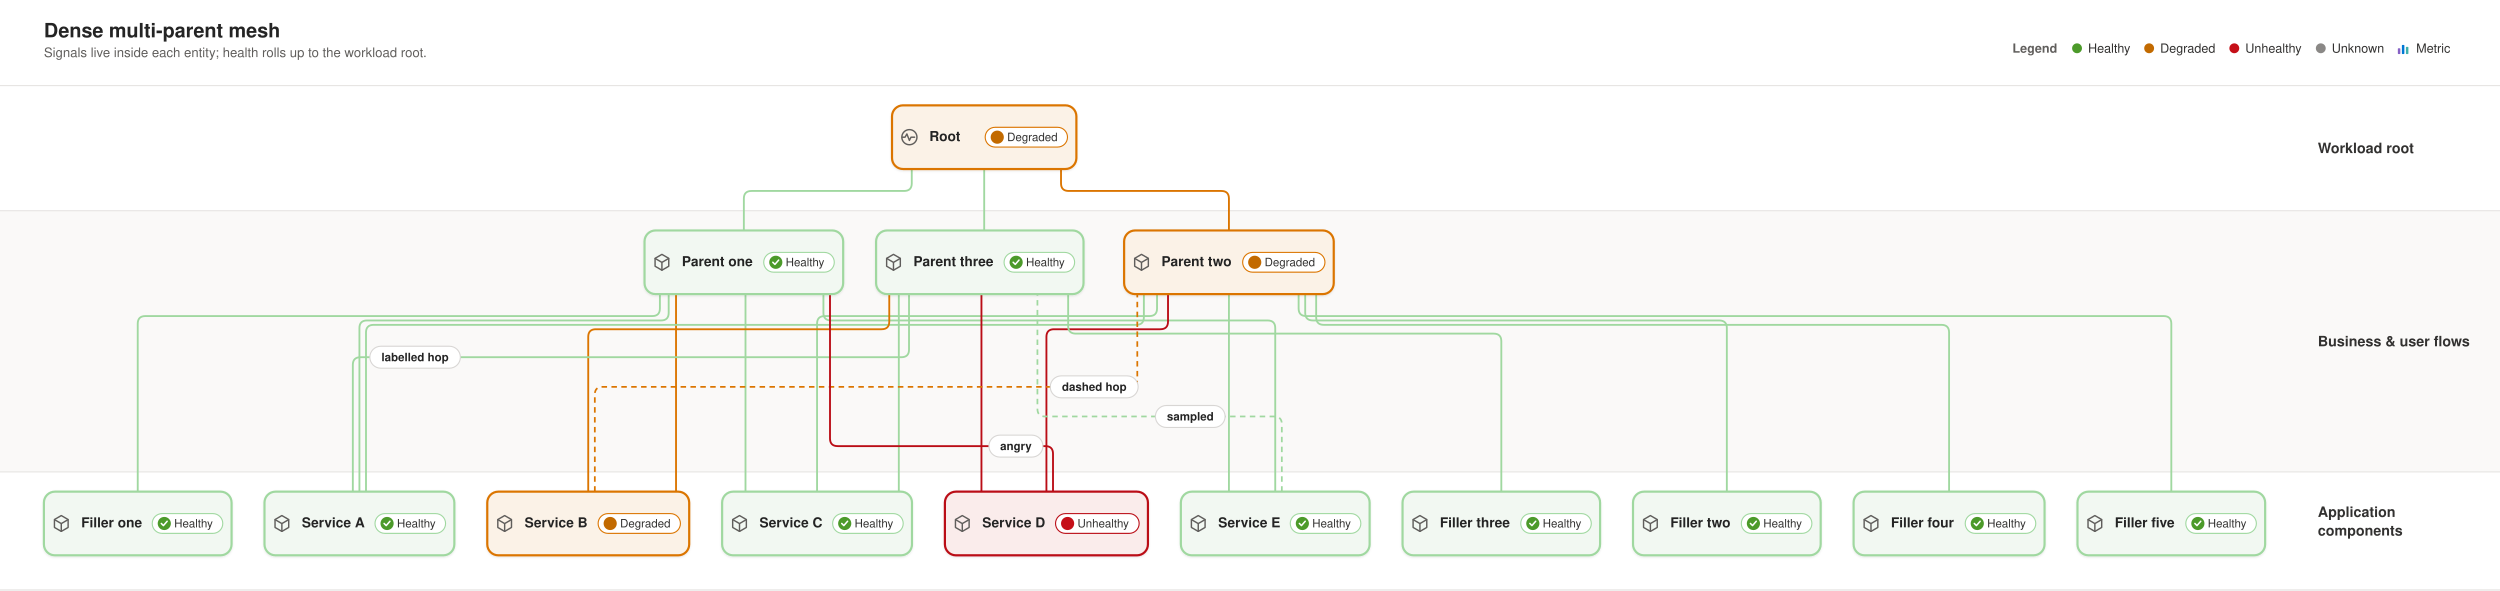
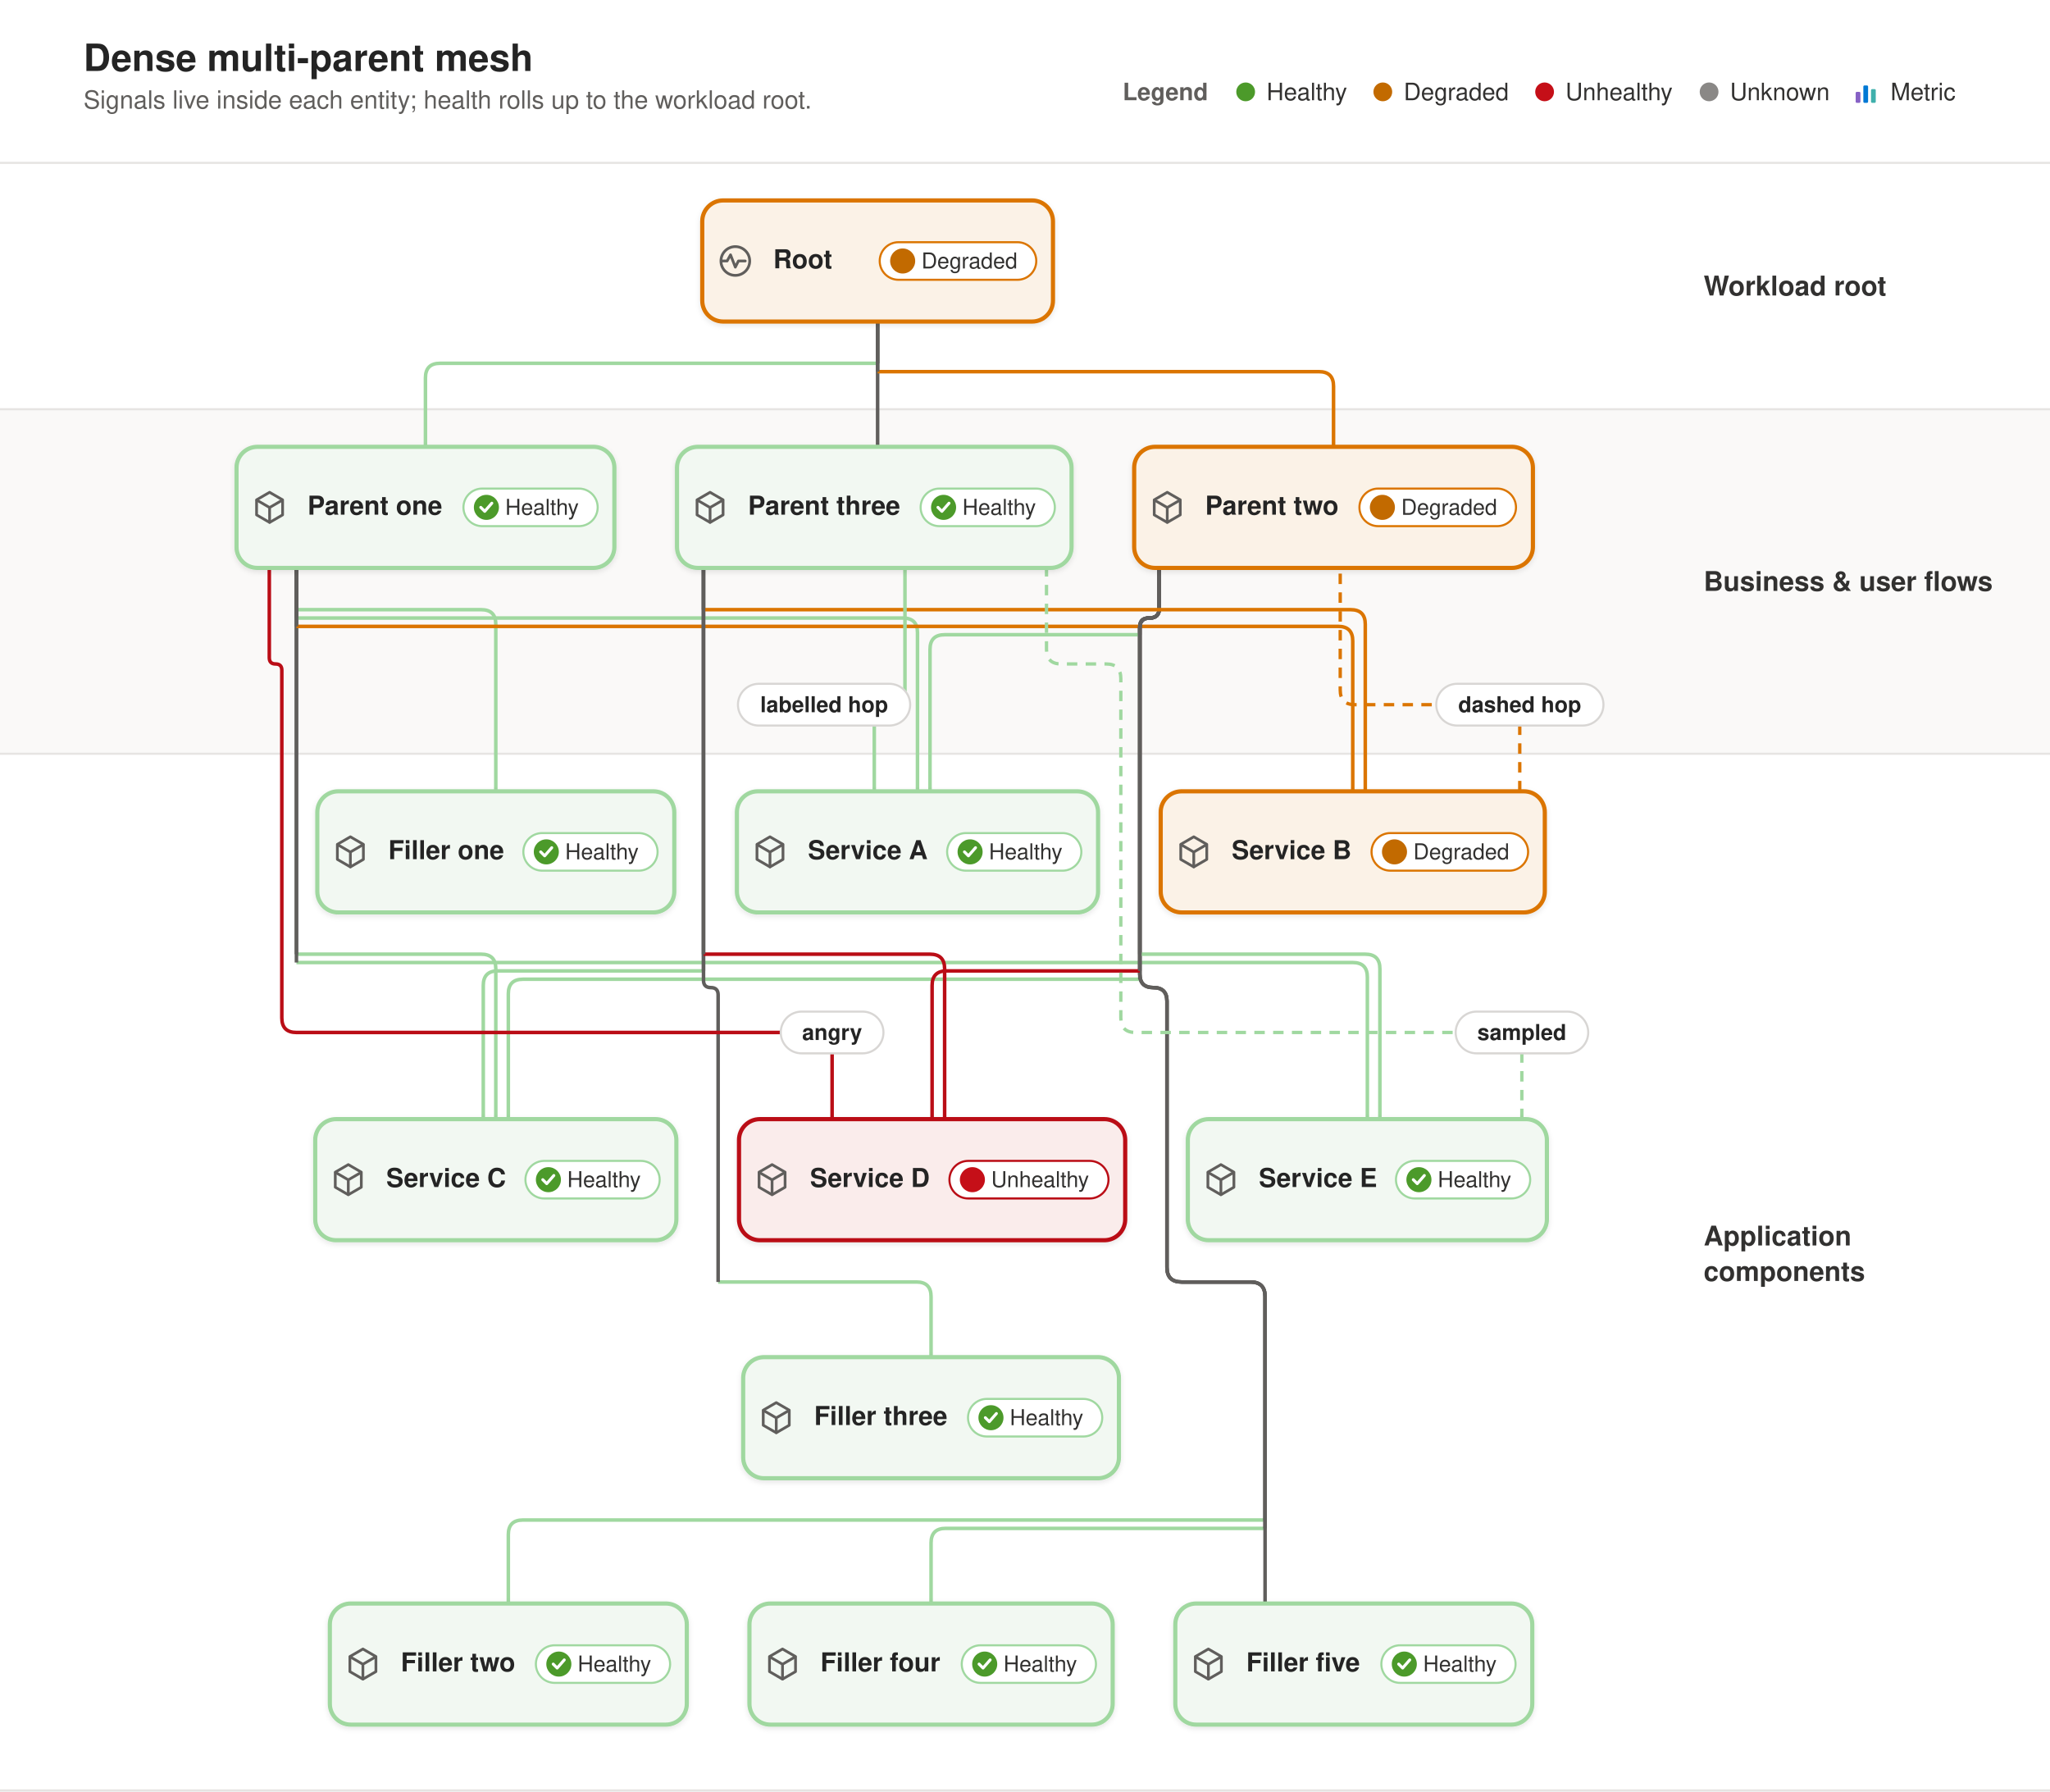
- <svg xmlns="http://www.w3.org/2000/svg" width="2278" height="538" viewBox="0 0 2278 538" font-family="Segoe UI, -apple-system, BlinkMacSystemFont, Helvetica, Arial, sans-serif">
+ <svg xmlns="http://www.w3.org/2000/svg" width="982" height="858" viewBox="0 0 982 858" font-family="Segoe UI, -apple-system, BlinkMacSystemFont, Helvetica, Arial, sans-serif">
  <defs>
    <filter id="cs" x="-20%" y="-20%" width="140%" height="140%">
      <feDropShadow dx="0" dy="1" stdDeviation="1.3" flood-color="#000" flood-opacity="0.1" />
    </filter>
  </defs>
-   <rect width="2278" height="538" fill="#ffffff" />
-   <rect x="0" y="78.0" width="2278" height="114.0" fill="#ffffff" />
-   <line x1="0" y1="78.0" x2="2278" y2="78.0" stroke="#e6e4e2" />
-   <text x="2112.0" y="139.5" font-size="13" font-weight="700" fill="#323130">Workload root</text>
-   <rect x="0" y="192.0" width="2278" height="238.0" fill="#faf9f8" />
-   <line x1="0" y1="192.0" x2="2278" y2="192.0" stroke="#e6e4e2" />
-   <text x="2112.0" y="315.5" font-size="13" font-weight="700" fill="#323130">Business &amp; user flows</text>
-   <rect x="0" y="430.0" width="2278" height="90.0" fill="#ffffff" />
-   <line x1="0" y1="430.0" x2="2278" y2="430.0" stroke="#e6e4e2" />
-   <text x="2112.0" y="471.0" font-size="13" font-weight="700" fill="#323130">Application</text>
-   <text x="2112.0" y="488.0" font-size="13" font-weight="700" fill="#323130">components</text>
-   <line x1="0" y1="537.5" x2="2278" y2="537.5" stroke="#e6e4e2" />
+   <rect width="982" height="858" fill="#ffffff" />
+   <rect x="0" y="78.0" width="982" height="118.0" fill="#ffffff" />
+   <line x1="0" y1="78.0" x2="982" y2="78.0" stroke="#e6e4e2" />
+   <text x="816.1" y="141.5" font-size="13" font-weight="700" fill="#323130">Workload root</text>
+   <rect x="0" y="196.0" width="982" height="165.0" fill="#faf9f8" />
+   <line x1="0" y1="196.0" x2="982" y2="196.0" stroke="#e6e4e2" />
+   <text x="816.1" y="283.0" font-size="13" font-weight="700" fill="#323130">Business &amp; user flows</text>
+   <rect x="0" y="361.0" width="982" height="479.0" fill="#ffffff" />
+   <line x1="0" y1="361.0" x2="982" y2="361.0" stroke="#e6e4e2" />
+   <text x="816.1" y="596.5" font-size="13" font-weight="700" fill="#323130">Application</text>
+   <text x="816.1" y="613.5" font-size="13" font-weight="700" fill="#323130">components</text>
+   <line x1="0" y1="857.5" x2="982" y2="857.5" stroke="#e6e4e2" />
  <text x="40" y="34" font-size="18" font-weight="700" fill="#242424">Dense multi-parent mesh</text>
  <text x="40" y="52" font-size="12" fill="#605e5c">Signals live inside each entity; health rolls up to the workload root.</text>
-   <text x="1874.6" y="48" font-size="11.5" font-weight="600" fill="#605e5c" text-anchor="end">Legend</text>
-   <circle cx="1892.6" cy="44" r="4.5" fill="#4c9a2a" />
-   <text x="1902.6" y="48" font-size="11.5" fill="#323130">Healthy</text>
-   <circle cx="1958.3" cy="44" r="4.5" fill="#c26a00" />
-   <text x="1968.3" y="48" font-size="11.5" fill="#323130">Degraded</text>
-   <circle cx="2035.9" cy="44" r="4.5" fill="#c50f18" />
-   <text x="2045.9" y="48" font-size="11.5" fill="#323130">Unhealthy</text>
-   <circle cx="2114.7" cy="44" r="4.5" fill="#8a8886" />
-   <text x="2124.7" y="48" font-size="11.5" fill="#323130">Unknown</text>
-   <g transform="translate(2183.6,37.0) scale(0.875)">
+   <text x="578.7" y="48" font-size="11.5" font-weight="600" fill="#605e5c" text-anchor="end">Legend</text>
+   <circle cx="596.7" cy="44" r="4.5" fill="#4c9a2a" />
+   <text x="606.7" y="48" font-size="11.5" fill="#323130">Healthy</text>
+   <circle cx="662.4" cy="44" r="4.5" fill="#c26a00" />
+   <text x="672.4" y="48" font-size="11.5" fill="#323130">Degraded</text>
+   <circle cx="739.9" cy="44" r="4.5" fill="#c50f18" />
+   <text x="749.9" y="48" font-size="11.5" fill="#323130">Unhealthy</text>
+   <circle cx="818.7" cy="44" r="4.5" fill="#8a8886" />
+   <text x="828.7" y="48" font-size="11.5" fill="#323130">Unknown</text>
+   <g transform="translate(887.6,37.0) scale(0.875)">
    <rect x="1.5" y="8" width="2.6" height="6" rx="0.6" fill="#8661c5" />
    <rect x="5.7" y="4.5" width="2.6" height="9.5" rx="0.6" fill="#0078D4" />
    <rect x="9.9" y="6.5" width="2.6" height="7.5" rx="0.6" fill="#3fb0ac" />
  </g>
-   <text x="2201.6" y="48" font-size="11.5" fill="#323130">Metric</text>
+   <text x="905.6" y="48" font-size="11.5" fill="#323130">Metric</text>
  <g transform="translate(40.0,0)">
    <g fill="none" stroke-linecap="butt" stroke-linejoin="round">
-       <path d="M85.5 448.0 L85.5 295.0 Q85.5 288.0 92.5 288.0 L554.3 288.0 Q561.3 288.0 561.3 281.0 L561.3 268.0" stroke="#a0d8a0" stroke-width="1.7" />
-       <path d="M287.5 448.0 L287.5 299.0 Q287.5 292.0 294.5 292.0 L562.3 292.0 Q569.3 292.0 569.3 285.0 L569.3 268.0" stroke="#a0d8a0" stroke-width="1.7" />
-       <path d="M639.3 448.0 L639.3 268.0" stroke="#a0d8a0" stroke-width="1.7" />
-       <path d="M1122.0 448.0 L1122.0 299.0 Q1122.0 292.0 1115.0 292.0 L717.3 292.0 Q710.3 292.0 710.3 285.0 L710.3 268.0" stroke="#a0d8a0" stroke-width="1.7" />
-       <path d="M576.0 448.0 L576.0 268.0" stroke="#db7500" stroke-width="1.7" />
-       <path d="M293.5 448.0 L293.5 303.0 Q293.5 296.0 300.5 296.0 L995.3 296.0 Q1002.3 296.0 1002.3 289.0 L1002.3 268.0" stroke="#a0d8a0" stroke-width="1.7" />
-       <path d="M704.5 448.0 L704.5 295.0 Q704.5 288.0 711.5 288.0 L1007.3 288.0 Q1014.3 288.0 1014.3 281.0 L1014.3 268.0" stroke="#a0d8a0" stroke-width="1.7" />
-       <path d="M1079.8 448.0 L1079.8 268.0" stroke="#a0d8a0" stroke-width="1.7" />
-       <path d="M1533.5 448.0 L1533.5 299.0 Q1533.5 292.0 1526.5 292.0 L1156.3 292.0 Q1149.3 292.0 1149.3 285.0 L1149.3 268.0" stroke="#a0d8a0" stroke-width="1.7" />
-       <path d="M1736.0 448.0 L1736.0 303.0 Q1736.0 296.0 1729.0 296.0 L1166.3 296.0 Q1159.3 296.0 1159.3 289.0 L1159.3 268.0" stroke="#a0d8a0" stroke-width="1.7" />
-       <path d="M1938.5 448.0 L1938.5 295.0 Q1938.5 288.0 1931.5 288.0 L1150.3 288.0 Q1143.3 288.0 1143.3 281.0 L1143.3 268.0" stroke="#a0d8a0" stroke-width="1.7" />
-       <path d="M913.5 448.0 L913.5 307.0 Q913.5 300.0 920.5 300.0 L1017.3 300.0 Q1024.3 300.0 1024.3 293.0 L1024.3 268.0" stroke="#ba0d16" stroke-width="1.7" />
-       <path d="M779.0 448.0 L779.0 268.0" stroke="#a0d8a0" stroke-width="1.7" />
-       <path d="M1328.0 448.0 L1328.0 311.0 Q1328.0 304.0 1321.0 304.0 L940.3 304.0 Q933.3 304.0 933.3 297.0 L933.3 268.0" stroke="#a0d8a0" stroke-width="1.7" />
-       <path d="M496.0 448.0 L496.0 307.0 Q496.0 300.0 503.0 300.0 L763.3 300.0 Q770.3 300.0 770.3 293.0 L770.3 268.0" stroke="#db7500" stroke-width="1.7" />
-       <path d="M854.3 448.0 L854.3 268.0" stroke="#ba0d16" stroke-width="1.7" />
-       <path d="M637.8 210.0 L637.8 181.0 Q637.8 174.0 644.8 174.0 L783.8 174.0 Q790.8 174.0 790.8 167.0 L790.8 154.0" stroke="#a0d8a0" stroke-width="1.7" />
-       <path d="M856.8 210.0 L856.8 154.0" stroke="#a0d8a0" stroke-width="1.7" />
-       <path d="M1079.8 210.0 L1079.8 181.0 Q1079.8 174.0 1072.8 174.0 L933.8 174.0 Q926.8 174.0 926.8 167.0 L926.8 154.0" stroke="#db7500" stroke-width="1.7" />
-       <path d="M281.5 448.0 L281.5 332.5 Q281.5 325.5 288.5 325.5 L781.3 325.5 Q788.3 325.5 788.3 318.5 L788.3 268.0" stroke="#a0d8a0" stroke-width="1.7" />
-       <path d="M502.0 448.0 L502.0 359.5 Q502.0 352.5 509.0 352.5 L989.3 352.5 Q996.3 352.5 996.3 345.5 L996.3 268.0" stroke="#db7500" stroke-width="1.6" stroke-dasharray="5 4" />
-       <path d="M919.5 448.0 L919.5 413.5 Q919.5 406.5 912.5 406.5 L723.3 406.5 Q716.3 406.5 716.3 399.5 L716.3 268.0" stroke="#ba0d16" stroke-width="1.7" />
-       <path d="M1128.0 448.0 L1128.0 386.5 Q1128.0 379.5 1121.0 379.5 L912.3 379.5 Q905.3 379.5 905.3 372.5 L905.3 268.0" stroke="#a0d8a0" stroke-width="1.6" stroke-dasharray="5 4" />
-     </g>
-     <g stroke="none">
-       <rect x="297.0" y="315.5" width="82.5" height="20" rx="10" fill="#ffffff" stroke="#d8d6d4" stroke-width="1" />
-       <text x="338.2" y="329.1" font-size="10.5" font-weight="600" fill="#242424" text-anchor="middle">labelled hop</text>
-     </g>
-     <g stroke="none">
-       <rect x="917.0" y="342.5" width="80.1" height="20" rx="10" fill="#ffffff" stroke="#d8d6d4" stroke-width="1" />
-       <text x="957.1" y="356.1" font-size="10.5" font-weight="600" fill="#242424" text-anchor="middle">dashed hop</text>
-     </g>
-     <g stroke="none">
-       <rect x="861.1" y="396.5" width="49.2" height="20" rx="10" fill="#ffffff" stroke="#d8d6d4" stroke-width="1" />
-       <text x="885.7" y="410.1" font-size="10.5" font-weight="600" fill="#242424" text-anchor="middle">angry</text>
-     </g>
-     <g stroke="none">
-       <rect x="1012.8" y="369.5" width="63.5" height="20" rx="10" fill="#ffffff" stroke="#d8d6d4" stroke-width="1" />
-       <text x="1044.6" y="383.1" font-size="10.5" font-weight="600" fill="#242424" text-anchor="middle">sampled</text>
-     </g>
-     <g filter="url(#cs)">
-       <rect x="201.0" y="448.0" width="173" height="58" rx="10" fill="#f2f8f2" stroke="#a0d8a0" stroke-width="2" />
-     </g>
-     <g transform="translate(207.0,467.16) scale(0.82)">
-       <path d="M12 3.2l7.6 4.4v8.8L12 20.8l-7.6-4.4V7.6z" fill="none" stroke="#605e5c" stroke-width="1.6" stroke-linecap="round" stroke-linejoin="round" />
-       <path d="M4.6 7.8l7.4 4.3 7.4-4.3M12 12.1v8.6" fill="none" stroke="#605e5c" stroke-width="1.6" stroke-linecap="round" stroke-linejoin="round" />
-     </g>
-     <text x="235.0" y="480.5" font-size="12.5" font-weight="600" fill="#242424">Service A</text>
-     <rect x="301.7" y="468.00" width="64.3" height="18" rx="9" fill="#ffffff" stroke="#a0d8a0" stroke-width="1" />
-     <circle cx="312.7" cy="477.0" r="6" fill="#4c9a2a" />
-     <path d="M310.0 477.0 l1.9 1.9 l3.4 -3.9" fill="none" stroke="#ffffff" stroke-width="1.4" stroke-linecap="round" stroke-linejoin="round" />
-     <text x="321.7" y="480.57" font-size="10.5" fill="#323130">Healthy</text>
-     <g filter="url(#cs)">
-       <rect x="547.3" y="210.0" width="181" height="58" rx="10" fill="#f2f8f2" stroke="#a0d8a0" stroke-width="2" />
-     </g>
-     <g transform="translate(553.3,229.16) scale(0.82)">
-       <path d="M12 3.2l7.6 4.4v8.8L12 20.8l-7.6-4.4V7.6z" fill="none" stroke="#605e5c" stroke-width="1.6" stroke-linecap="round" stroke-linejoin="round" />
-       <path d="M4.6 7.8l7.4 4.3 7.4-4.3M12 12.1v8.6" fill="none" stroke="#605e5c" stroke-width="1.6" stroke-linecap="round" stroke-linejoin="round" />
-     </g>
-     <text x="581.3" y="242.5" font-size="12.5" font-weight="600" fill="#242424">Parent one</text>
-     <rect x="655.9" y="230.00" width="64.3" height="18" rx="9" fill="#ffffff" stroke="#a0d8a0" stroke-width="1" />
-     <circle cx="666.9" cy="239.0" r="6" fill="#4c9a2a" />
-     <path d="M664.2 239.0 l1.9 1.9 l3.4 -3.9" fill="none" stroke="#ffffff" stroke-width="1.4" stroke-linecap="round" stroke-linejoin="round" />
-     <text x="675.9" y="242.57" font-size="10.5" fill="#323130">Healthy</text>
-     <g filter="url(#cs)">
-       <rect x="984.3" y="210.0" width="191" height="58" rx="10" fill="#fbf2e7" stroke="#db7500" stroke-width="2" />
-     </g>
-     <g transform="translate(990.3,229.16) scale(0.82)">
-       <path d="M12 3.2l7.6 4.4v8.8L12 20.8l-7.6-4.4V7.6z" fill="none" stroke="#605e5c" stroke-width="1.6" stroke-linecap="round" stroke-linejoin="round" />
-       <path d="M4.6 7.8l7.4 4.3 7.4-4.3M12 12.1v8.6" fill="none" stroke="#605e5c" stroke-width="1.6" stroke-linecap="round" stroke-linejoin="round" />
-     </g>
-     <text x="1018.3" y="242.5" font-size="12.5" font-weight="600" fill="#242424">Parent two</text>
-     <rect x="1092.3" y="230.00" width="75.0" height="18" rx="9" fill="#ffffff" stroke="#db7500" stroke-width="1" />
-     <circle cx="1103.3" cy="239.0" r="6" fill="#c26a00" />
-     <text x="1112.3" y="242.57" font-size="10.5" fill="#323130">Degraded</text>
-     <g filter="url(#cs)">
-       <rect x="758.3" y="210.0" width="189" height="58" rx="10" fill="#f2f8f2" stroke="#a0d8a0" stroke-width="2" />
-     </g>
-     <g transform="translate(764.3,229.16) scale(0.82)">
-       <path d="M12 3.2l7.6 4.4v8.8L12 20.8l-7.6-4.4V7.6z" fill="none" stroke="#605e5c" stroke-width="1.6" stroke-linecap="round" stroke-linejoin="round" />
-       <path d="M4.6 7.8l7.4 4.3 7.4-4.3M12 12.1v8.6" fill="none" stroke="#605e5c" stroke-width="1.6" stroke-linecap="round" stroke-linejoin="round" />
-     </g>
-     <text x="792.3" y="242.5" font-size="12.5" font-weight="600" fill="#242424">Parent three</text>
-     <rect x="874.9" y="230.00" width="64.3" height="18" rx="9" fill="#ffffff" stroke="#a0d8a0" stroke-width="1" />
-     <circle cx="885.9" cy="239.0" r="6" fill="#4c9a2a" />
-     <path d="M883.2 239.0 l1.9 1.9 l3.4 -3.9" fill="none" stroke="#ffffff" stroke-width="1.4" stroke-linecap="round" stroke-linejoin="round" />
-     <text x="894.9" y="242.57" font-size="10.5" fill="#323130">Healthy</text>
-     <g filter="url(#cs)">
-       <rect x="404.0" y="448.0" width="184" height="58" rx="10" fill="#fbf2e7" stroke="#db7500" stroke-width="2" />
-     </g>
-     <g transform="translate(410.0,467.16) scale(0.82)">
-       <path d="M12 3.2l7.6 4.4v8.8L12 20.8l-7.6-4.4V7.6z" fill="none" stroke="#605e5c" stroke-width="1.6" stroke-linecap="round" stroke-linejoin="round" />
-       <path d="M4.6 7.8l7.4 4.3 7.4-4.3M12 12.1v8.6" fill="none" stroke="#605e5c" stroke-width="1.6" stroke-linecap="round" stroke-linejoin="round" />
-     </g>
-     <text x="438.0" y="480.5" font-size="12.5" font-weight="600" fill="#242424">Service B</text>
-     <rect x="505.0" y="468.00" width="75.0" height="18" rx="9" fill="#ffffff" stroke="#db7500" stroke-width="1" />
-     <circle cx="516.0" cy="477.0" r="6" fill="#c26a00" />
-     <text x="525.0" y="480.57" font-size="10.5" fill="#323130">Degraded</text>
-     <g filter="url(#cs)">
-       <rect x="618.0" y="448.0" width="173" height="58" rx="10" fill="#f2f8f2" stroke="#a0d8a0" stroke-width="2" />
-     </g>
-     <g transform="translate(624.0,467.16) scale(0.82)">
-       <path d="M12 3.2l7.6 4.4v8.8L12 20.8l-7.6-4.4V7.6z" fill="none" stroke="#605e5c" stroke-width="1.6" stroke-linecap="round" stroke-linejoin="round" />
-       <path d="M4.6 7.8l7.4 4.3 7.4-4.3M12 12.1v8.6" fill="none" stroke="#605e5c" stroke-width="1.6" stroke-linecap="round" stroke-linejoin="round" />
-     </g>
-     <text x="652.0" y="480.5" font-size="12.5" font-weight="600" fill="#242424">Service C</text>
-     <rect x="718.7" y="468.00" width="64.3" height="18" rx="9" fill="#ffffff" stroke="#a0d8a0" stroke-width="1" />
-     <circle cx="729.7" cy="477.0" r="6" fill="#4c9a2a" />
-     <path d="M727.0 477.0 l1.9 1.9 l3.4 -3.9" fill="none" stroke="#ffffff" stroke-width="1.4" stroke-linecap="round" stroke-linejoin="round" />
-     <text x="738.7" y="480.57" font-size="10.5" fill="#323130">Healthy</text>
-     <g filter="url(#cs)">
-       <rect x="821.0" y="448.0" width="185" height="58" rx="10" fill="#faeceb" stroke="#ba0d16" stroke-width="2" />
-     </g>
-     <g transform="translate(827.0,467.16) scale(0.82)">
-       <path d="M12 3.2l7.6 4.4v8.8L12 20.8l-7.6-4.4V7.6z" fill="none" stroke="#605e5c" stroke-width="1.6" stroke-linecap="round" stroke-linejoin="round" />
-       <path d="M4.6 7.8l7.4 4.3 7.4-4.3M12 12.1v8.6" fill="none" stroke="#605e5c" stroke-width="1.6" stroke-linecap="round" stroke-linejoin="round" />
-     </g>
-     <text x="855.0" y="480.5" font-size="12.5" font-weight="600" fill="#242424">Service D</text>
-     <rect x="921.8" y="468.00" width="76.2" height="18" rx="9" fill="#ffffff" stroke="#ba0d16" stroke-width="1" />
-     <circle cx="932.8" cy="477.0" r="6" fill="#c50f18" />
-     <text x="941.8" y="480.57" font-size="10.5" fill="#323130">Unhealthy</text>
-     <g filter="url(#cs)">
-       <rect x="1036.0" y="448.0" width="172" height="58" rx="10" fill="#f2f8f2" stroke="#a0d8a0" stroke-width="2" />
-     </g>
-     <g transform="translate(1042.0,467.16) scale(0.82)">
-       <path d="M12 3.2l7.6 4.4v8.8L12 20.8l-7.6-4.4V7.6z" fill="none" stroke="#605e5c" stroke-width="1.6" stroke-linecap="round" stroke-linejoin="round" />
-       <path d="M4.6 7.8l7.4 4.3 7.4-4.3M12 12.1v8.6" fill="none" stroke="#605e5c" stroke-width="1.6" stroke-linecap="round" stroke-linejoin="round" />
-     </g>
-     <text x="1070.0" y="480.5" font-size="12.5" font-weight="600" fill="#242424">Service E</text>
-     <rect x="1135.7" y="468.00" width="64.3" height="18" rx="9" fill="#ffffff" stroke="#a0d8a0" stroke-width="1" />
-     <circle cx="1146.7" cy="477.0" r="6" fill="#4c9a2a" />
-     <path d="M1144.0 477.0 l1.9 1.9 l3.4 -3.9" fill="none" stroke="#ffffff" stroke-width="1.4" stroke-linecap="round" stroke-linejoin="round" />
-     <text x="1155.7" y="480.57" font-size="10.5" fill="#323130">Healthy</text>
-     <g filter="url(#cs)">
-       <rect x="0.0" y="448.0" width="171" height="58" rx="10" fill="#f2f8f2" stroke="#a0d8a0" stroke-width="2" />
-     </g>
-     <g transform="translate(6.0,467.16) scale(0.82)">
-       <path d="M12 3.2l7.6 4.4v8.8L12 20.8l-7.6-4.4V7.6z" fill="none" stroke="#605e5c" stroke-width="1.6" stroke-linecap="round" stroke-linejoin="round" />
-       <path d="M4.6 7.8l7.4 4.3 7.4-4.3M12 12.1v8.6" fill="none" stroke="#605e5c" stroke-width="1.6" stroke-linecap="round" stroke-linejoin="round" />
-     </g>
-     <text x="34.0" y="480.5" font-size="12.5" font-weight="600" fill="#242424">Filler one</text>
-     <rect x="98.7" y="468.00" width="64.3" height="18" rx="9" fill="#ffffff" stroke="#a0d8a0" stroke-width="1" />
-     <circle cx="109.7" cy="477.0" r="6" fill="#4c9a2a" />
-     <path d="M107.0 477.0 l1.9 1.9 l3.4 -3.9" fill="none" stroke="#ffffff" stroke-width="1.4" stroke-linecap="round" stroke-linejoin="round" />
-     <text x="118.7" y="480.57" font-size="10.5" fill="#323130">Healthy</text>
-     <g filter="url(#cs)">
-       <rect x="1448.0" y="448.0" width="171" height="58" rx="10" fill="#f2f8f2" stroke="#a0d8a0" stroke-width="2" />
-     </g>
-     <g transform="translate(1454.0,467.16) scale(0.82)">
-       <path d="M12 3.2l7.6 4.4v8.8L12 20.8l-7.6-4.4V7.6z" fill="none" stroke="#605e5c" stroke-width="1.6" stroke-linecap="round" stroke-linejoin="round" />
-       <path d="M4.6 7.8l7.4 4.3 7.4-4.3M12 12.1v8.6" fill="none" stroke="#605e5c" stroke-width="1.6" stroke-linecap="round" stroke-linejoin="round" />
-     </g>
-     <text x="1482.0" y="480.5" font-size="12.5" font-weight="600" fill="#242424">Filler two</text>
-     <rect x="1546.7" y="468.00" width="64.3" height="18" rx="9" fill="#ffffff" stroke="#a0d8a0" stroke-width="1" />
-     <circle cx="1557.7" cy="477.0" r="6" fill="#4c9a2a" />
-     <path d="M1555.0 477.0 l1.9 1.9 l3.4 -3.9" fill="none" stroke="#ffffff" stroke-width="1.4" stroke-linecap="round" stroke-linejoin="round" />
-     <text x="1566.7" y="480.57" font-size="10.5" fill="#323130">Healthy</text>
-     <g filter="url(#cs)">
-       <rect x="1238.0" y="448.0" width="180" height="58" rx="10" fill="#f2f8f2" stroke="#a0d8a0" stroke-width="2" />
-     </g>
-     <g transform="translate(1244.0,467.16) scale(0.82)">
-       <path d="M12 3.2l7.6 4.4v8.8L12 20.8l-7.6-4.4V7.6z" fill="none" stroke="#605e5c" stroke-width="1.6" stroke-linecap="round" stroke-linejoin="round" />
-       <path d="M4.6 7.8l7.4 4.3 7.4-4.3M12 12.1v8.6" fill="none" stroke="#605e5c" stroke-width="1.6" stroke-linecap="round" stroke-linejoin="round" />
-     </g>
-     <text x="1272.0" y="480.5" font-size="12.5" font-weight="600" fill="#242424">Filler three</text>
-     <rect x="1345.7" y="468.00" width="64.3" height="18" rx="9" fill="#ffffff" stroke="#a0d8a0" stroke-width="1" />
-     <circle cx="1356.7" cy="477.0" r="6" fill="#4c9a2a" />
-     <path d="M1354.0 477.0 l1.9 1.9 l3.4 -3.9" fill="none" stroke="#ffffff" stroke-width="1.4" stroke-linecap="round" stroke-linejoin="round" />
-     <text x="1365.7" y="480.57" font-size="10.5" fill="#323130">Healthy</text>
-     <g filter="url(#cs)">
-       <rect x="1649.0" y="448.0" width="174" height="58" rx="10" fill="#f2f8f2" stroke="#a0d8a0" stroke-width="2" />
-     </g>
-     <g transform="translate(1655.0,467.16) scale(0.82)">
-       <path d="M12 3.2l7.6 4.4v8.8L12 20.8l-7.6-4.4V7.6z" fill="none" stroke="#605e5c" stroke-width="1.6" stroke-linecap="round" stroke-linejoin="round" />
-       <path d="M4.6 7.8l7.4 4.3 7.4-4.3M12 12.1v8.6" fill="none" stroke="#605e5c" stroke-width="1.6" stroke-linecap="round" stroke-linejoin="round" />
-     </g>
-     <text x="1683.0" y="480.5" font-size="12.5" font-weight="600" fill="#242424">Filler four</text>
-     <rect x="1750.7" y="468.00" width="64.3" height="18" rx="9" fill="#ffffff" stroke="#a0d8a0" stroke-width="1" />
-     <circle cx="1761.7" cy="477.0" r="6" fill="#4c9a2a" />
-     <path d="M1759.0 477.0 l1.9 1.9 l3.4 -3.9" fill="none" stroke="#ffffff" stroke-width="1.4" stroke-linecap="round" stroke-linejoin="round" />
-     <text x="1770.7" y="480.57" font-size="10.5" fill="#323130">Healthy</text>
-     <g filter="url(#cs)">
-       <rect x="1853.0" y="448.0" width="171" height="58" rx="10" fill="#f2f8f2" stroke="#a0d8a0" stroke-width="2" />
-     </g>
-     <g transform="translate(1859.0,467.16) scale(0.82)">
-       <path d="M12 3.2l7.6 4.4v8.8L12 20.8l-7.6-4.4V7.6z" fill="none" stroke="#605e5c" stroke-width="1.6" stroke-linecap="round" stroke-linejoin="round" />
-       <path d="M4.6 7.8l7.4 4.3 7.4-4.3M12 12.1v8.6" fill="none" stroke="#605e5c" stroke-width="1.6" stroke-linecap="round" stroke-linejoin="round" />
-     </g>
-     <text x="1887.0" y="480.5" font-size="12.5" font-weight="600" fill="#242424">Filler five</text>
-     <rect x="1951.7" y="468.00" width="64.3" height="18" rx="9" fill="#ffffff" stroke="#a0d8a0" stroke-width="1" />
-     <circle cx="1962.7" cy="477.0" r="6" fill="#4c9a2a" />
-     <path d="M1960.0 477.0 l1.9 1.9 l3.4 -3.9" fill="none" stroke="#ffffff" stroke-width="1.4" stroke-linecap="round" stroke-linejoin="round" />
-     <text x="1971.7" y="480.57" font-size="10.5" fill="#323130">Healthy</text>
-     <g filter="url(#cs)">
-       <rect x="772.8" y="96.0" width="168" height="58" rx="10" fill="#fbf2e7" stroke="#db7500" stroke-width="2" />
-     </g>
-     <g transform="translate(778.8,115.16) scale(0.82)">
+       <path d="M197.5 379.0 L197.5 299.0 Q197.5 292.0 190.5 292.0 L102.0 292.0" stroke="#a0d8a0" stroke-width="1.7" />
+       <path d="M102.0 292.0 L102.0 272.0" stroke="#605e5c" stroke-width="1.7" />
+       <path d="M197.5 536.0 L197.5 464.0 Q197.5 457.0 190.5 457.0 L102.0 457.0" stroke="#a0d8a0" stroke-width="1.7" />
+       <path d="M102.0 457.0 L102.0 272.0" stroke="#605e5c" stroke-width="1.7" />
+       <path d="M399.5 379.0 L399.5 303.0 Q399.5 296.0 392.5 296.0 L102.0 296.0" stroke="#a0d8a0" stroke-width="1.7" />
+       <path d="M102.0 296.0 L102.0 272.0" stroke="#605e5c" stroke-width="1.7" />
+       <path d="M615.0 536.0 L615.0 468.0 Q615.0 461.0 608.0 461.0 L102.0 461.0" stroke="#a0d8a0" stroke-width="1.7" />
+       <path d="M102.0 461.0 L102.0 272.0" stroke="#605e5c" stroke-width="1.7" />
+       <path d="M608.0 379.0 L608.0 307.0 Q608.0 300.0 601.0 300.0 L102.0 300.0" stroke="#db7500" stroke-width="1.7" />
+       <path d="M102.0 300.0 L102.0 272.0" stroke="#605e5c" stroke-width="1.7" />
+       <path d="M203.5 536.0 L203.5 476.0 Q203.5 469.0 210.5 469.0 L506.0 469.0" stroke="#a0d8a0" stroke-width="1.7" />
+       <path d="M506.0 469.0 L506.0 300.6 Q506.0 296.0 510.6 296.0 L510.6 296.0 Q515.3 296.0 515.3 291.4 L515.3 272.0" stroke="#605e5c" stroke-width="1.7" />
+       <path d="M203.5 768.0 L203.5 735.0 Q203.5 728.0 210.5 728.0 L566.0 728.0" stroke="#a0d8a0" stroke-width="1.7" />
+       <path d="M566.0 728.0 L566.0 621.0 Q566.0 614.0 559.0 614.0 L526.0 614.0 Q519.0 614.0 519.0 607.0 L519.0 479.5 Q519.0 473.0 512.5 473.0 L512.5 473.0 Q506.0 473.0 506.0 466.5 L506.0 300.6 Q506.0 296.0 510.6 296.0 L510.6 296.0 Q515.3 296.0 515.3 291.4 L515.3 272.0" stroke="#605e5c" stroke-width="1.7" />
+       <path d="M405.5 379.0 L405.5 311.0 Q405.5 304.0 412.5 304.0 L506.0 304.0" stroke="#a0d8a0" stroke-width="1.7" />
+       <path d="M506.0 304.0 L506.0 300.0 Q506.0 296.0 510.0 296.0 L510.6 296.0 Q515.3 296.0 515.3 291.4 L515.3 272.0" stroke="#605e5c" stroke-width="1.7" />
+       <path d="M406.0 768.0 L406.0 739.0 Q406.0 732.0 413.0 732.0 L566.0 732.0" stroke="#a0d8a0" stroke-width="1.7" />
+       <path d="M566.0 732.0 L566.0 621.0 Q566.0 614.0 559.0 614.0 L526.0 614.0 Q519.0 614.0 519.0 607.0 L519.0 479.5 Q519.0 473.0 512.5 473.0 L512.5 473.0 Q506.0 473.0 506.0 466.5 L506.0 300.6 Q506.0 296.0 510.6 296.0 L510.6 296.0 Q515.3 296.0 515.3 291.4 L515.3 272.0" stroke="#605e5c" stroke-width="1.7" />
+       <path d="M566.0 768.0 L566.0 621.0 Q566.0 614.0 559.0 614.0 L526.0 614.0 Q519.0 614.0 519.0 607.0 L519.0 479.5 Q519.0 473.0 512.5 473.0 L512.5 473.0 Q506.0 473.0 506.0 466.5 L506.0 300.6 Q506.0 296.0 510.6 296.0 L510.6 296.0 Q515.3 296.0 515.3 291.4 L515.3 272.0" stroke="#605e5c" stroke-width="1.7" />
+       <path d="M621.0 536.0 L621.0 464.0 Q621.0 457.0 614.0 457.0 L506.0 457.0" stroke="#a0d8a0" stroke-width="1.7" />
+       <path d="M506.0 457.0 L506.0 300.6 Q506.0 296.0 510.6 296.0 L510.6 296.0 Q515.3 296.0 515.3 291.4 L515.3 272.0" stroke="#605e5c" stroke-width="1.7" />
+       <path d="M406.5 536.0 L406.5 472.0 Q406.5 465.0 413.5 465.0 L506.0 465.0" stroke="#ba0d16" stroke-width="1.7" />
+       <path d="M506.0 465.0 L506.0 300.6 Q506.0 296.0 510.6 296.0 L510.6 296.0 Q515.3 296.0 515.3 291.4 L515.3 272.0" stroke="#605e5c" stroke-width="1.7" />
+       <path d="M191.5 536.0 L191.5 472.0 Q191.5 465.0 198.5 465.0 L297.0 465.0" stroke="#a0d8a0" stroke-width="1.7" />
+       <path d="M297.0 465.0 L297.0 272.0" stroke="#605e5c" stroke-width="1.7" />
+       <path d="M406.0 650.0 L406.0 621.0 Q406.0 614.0 399.0 614.0 L304.0 614.0" stroke="#a0d8a0" stroke-width="1.7" />
+       <path d="M304.0 614.0 L304.0 476.5 Q304.0 473.0 300.5 473.0 L300.5 473.0 Q297.0 473.0 297.0 469.5 L297.0 272.0" stroke="#605e5c" stroke-width="1.7" />
+       <path d="M614.0 379.0 L614.0 299.0 Q614.0 292.0 607.0 292.0 L297.0 292.0" stroke="#db7500" stroke-width="1.7" />
+       <path d="M297.0 292.0 L297.0 272.0" stroke="#605e5c" stroke-width="1.7" />
+       <path d="M412.5 536.0 L412.5 464.0 Q412.5 457.0 405.5 457.0 L297.0 457.0" stroke="#ba0d16" stroke-width="1.7" />
+       <path d="M297.0 457.0 L297.0 272.0" stroke="#605e5c" stroke-width="1.7" />
+       <path d="M163.8 214.0 L163.8 181.0 Q163.8 174.0 170.8 174.0 L380.4 174.0" stroke="#a0d8a0" stroke-width="1.7" />
+       <path d="M380.4 174.0 L380.4 154.0" stroke="#605e5c" stroke-width="1.7" />
+       <path d="M380.4 214.0 L380.4 154.0" stroke="#605e5c" stroke-width="1.7" />
+       <path d="M598.8 214.0 L598.8 185.0 Q598.8 178.0 591.8 178.0 L380.4 178.0" stroke="#db7500" stroke-width="1.7" />
+       <path d="M380.4 178.0 L380.4 154.0" stroke="#605e5c" stroke-width="1.7" />
+       <path d="M378.8 379.0 L378.8 344.5 Q378.8 337.5 385.8 337.5 L386.5 337.5 Q393.5 337.5 393.5 330.5 L393.5 272.0" stroke="#a0d8a0" stroke-width="1.7" />
+       <path d="M688.0 379.0 L688.0 344.5 Q688.0 337.5 681.0 337.5 L609.0 337.5 Q602.0 337.5 602.0 330.5 L602.0 272.0" stroke="#db7500" stroke-width="1.6" stroke-dasharray="5 4" />
+       <path d="M358.6 536.0 L358.6 501.5 Q358.6 494.5 351.6 494.5 L102.0 494.5 Q95.0 494.5 95.0 487.5 L95.0 321.0 Q95.0 318.0 92.0 318.0 L92.0 318.0 Q89.0 318.0 89.0 315.0 L89.0 272.0" stroke="#ba0d16" stroke-width="1.7" />
+       <path d="M689.0 536.0 L689.0 501.5 Q689.0 494.5 682.0 494.5 L503.9 494.5 Q496.9 494.5 496.9 487.5 L496.9 325.0 Q496.9 318.0 489.9 318.0 L468.3 318.0 Q461.3 318.0 461.3 311.0 L461.3 272.0" stroke="#a0d8a0" stroke-width="1.6" stroke-dasharray="5 4" />
+     </g>
+     <g stroke="none">
+       <rect x="313.5" y="327.5" width="82.5" height="20" rx="10" fill="#ffffff" stroke="#d8d6d4" stroke-width="1" />
+       <text x="354.8" y="341.1" font-size="10.5" font-weight="600" fill="#242424" text-anchor="middle">labelled hop</text>
+     </g>
+     <g stroke="none">
+       <rect x="648.0" y="327.5" width="80.1" height="20" rx="10" fill="#ffffff" stroke="#d8d6d4" stroke-width="1" />
+       <text x="688.0" y="341.1" font-size="10.5" font-weight="600" fill="#242424" text-anchor="middle">dashed hop</text>
+     </g>
+     <g stroke="none">
+       <rect x="334.0" y="484.5" width="49.2" height="20" rx="10" fill="#ffffff" stroke="#d8d6d4" stroke-width="1" />
+       <text x="358.6" y="498.1" font-size="10.5" font-weight="600" fill="#242424" text-anchor="middle">angry</text>
+     </g>
+     <g stroke="none">
+       <rect x="657.3" y="484.5" width="63.5" height="20" rx="10" fill="#ffffff" stroke="#d8d6d4" stroke-width="1" />
+       <text x="689.0" y="498.1" font-size="10.5" font-weight="600" fill="#242424" text-anchor="middle">sampled</text>
+     </g>
+     <g filter="url(#cs)">
+       <rect x="313.0" y="379.0" width="173" height="58" rx="10" fill="#f2f8f2" stroke="#a0d8a0" stroke-width="2" />
+     </g>
+     <g transform="translate(319.0,398.16) scale(0.82)">
+       <path d="M12 3.2l7.6 4.4v8.8L12 20.8l-7.6-4.4V7.6z" fill="none" stroke="#605e5c" stroke-width="1.6" stroke-linecap="round" stroke-linejoin="round" />
+       <path d="M4.6 7.8l7.4 4.3 7.4-4.3M12 12.1v8.6" fill="none" stroke="#605e5c" stroke-width="1.6" stroke-linecap="round" stroke-linejoin="round" />
+     </g>
+     <text x="347.0" y="411.5" font-size="12.5" font-weight="600" fill="#242424">Service A</text>
+     <rect x="413.7" y="399.00" width="64.3" height="18" rx="9" fill="#ffffff" stroke="#a0d8a0" stroke-width="1" />
+     <circle cx="424.7" cy="408.0" r="6" fill="#4c9a2a" />
+     <path d="M422.0 408.0 l1.9 1.9 l3.4 -3.9" fill="none" stroke="#ffffff" stroke-width="1.4" stroke-linecap="round" stroke-linejoin="round" />
+     <text x="433.7" y="411.57" font-size="10.5" fill="#323130">Healthy</text>
+     <g filter="url(#cs)">
+       <rect x="73.3" y="214.0" width="181" height="58" rx="10" fill="#f2f8f2" stroke="#a0d8a0" stroke-width="2" />
+     </g>
+     <g transform="translate(79.3,233.16) scale(0.82)">
+       <path d="M12 3.2l7.6 4.4v8.8L12 20.8l-7.6-4.4V7.6z" fill="none" stroke="#605e5c" stroke-width="1.6" stroke-linecap="round" stroke-linejoin="round" />
+       <path d="M4.6 7.8l7.4 4.3 7.4-4.3M12 12.1v8.6" fill="none" stroke="#605e5c" stroke-width="1.6" stroke-linecap="round" stroke-linejoin="round" />
+     </g>
+     <text x="107.3" y="246.5" font-size="12.5" font-weight="600" fill="#242424">Parent one</text>
+     <rect x="182.0" y="234.00" width="64.3" height="18" rx="9" fill="#ffffff" stroke="#a0d8a0" stroke-width="1" />
+     <circle cx="193.0" cy="243.0" r="6" fill="#4c9a2a" />
+     <path d="M190.3 243.0 l1.9 1.9 l3.4 -3.9" fill="none" stroke="#ffffff" stroke-width="1.4" stroke-linecap="round" stroke-linejoin="round" />
+     <text x="202.0" y="246.57" font-size="10.5" fill="#323130">Healthy</text>
+     <g filter="url(#cs)">
+       <rect x="503.3" y="214.0" width="191" height="58" rx="10" fill="#fbf2e7" stroke="#db7500" stroke-width="2" />
+     </g>
+     <g transform="translate(509.3,233.16) scale(0.82)">
+       <path d="M12 3.2l7.6 4.4v8.8L12 20.8l-7.6-4.4V7.6z" fill="none" stroke="#605e5c" stroke-width="1.6" stroke-linecap="round" stroke-linejoin="round" />
+       <path d="M4.6 7.8l7.4 4.3 7.4-4.3M12 12.1v8.6" fill="none" stroke="#605e5c" stroke-width="1.6" stroke-linecap="round" stroke-linejoin="round" />
+     </g>
+     <text x="537.3" y="246.5" font-size="12.5" font-weight="600" fill="#242424">Parent two</text>
+     <rect x="611.2" y="234.00" width="75.0" height="18" rx="9" fill="#ffffff" stroke="#db7500" stroke-width="1" />
+     <circle cx="622.2" cy="243.0" r="6" fill="#c26a00" />
+     <text x="631.2" y="246.57" font-size="10.5" fill="#323130">Degraded</text>
+     <g filter="url(#cs)">
+       <rect x="284.3" y="214.0" width="189" height="58" rx="10" fill="#f2f8f2" stroke="#a0d8a0" stroke-width="2" />
+     </g>
+     <g transform="translate(290.3,233.16) scale(0.82)">
+       <path d="M12 3.2l7.6 4.4v8.8L12 20.8l-7.6-4.4V7.6z" fill="none" stroke="#605e5c" stroke-width="1.6" stroke-linecap="round" stroke-linejoin="round" />
+       <path d="M4.6 7.8l7.4 4.3 7.4-4.3M12 12.1v8.6" fill="none" stroke="#605e5c" stroke-width="1.6" stroke-linecap="round" stroke-linejoin="round" />
+     </g>
+     <text x="318.3" y="246.5" font-size="12.5" font-weight="600" fill="#242424">Parent three</text>
+     <rect x="401.0" y="234.00" width="64.3" height="18" rx="9" fill="#ffffff" stroke="#a0d8a0" stroke-width="1" />
+     <circle cx="412.0" cy="243.0" r="6" fill="#4c9a2a" />
+     <path d="M409.3 243.0 l1.9 1.9 l3.4 -3.9" fill="none" stroke="#ffffff" stroke-width="1.4" stroke-linecap="round" stroke-linejoin="round" />
+     <text x="421.0" y="246.57" font-size="10.5" fill="#323130">Healthy</text>
+     <g filter="url(#cs)">
+       <rect x="516.0" y="379.0" width="184" height="58" rx="10" fill="#fbf2e7" stroke="#db7500" stroke-width="2" />
+     </g>
+     <g transform="translate(522.0,398.16) scale(0.82)">
+       <path d="M12 3.2l7.6 4.4v8.8L12 20.8l-7.6-4.4V7.6z" fill="none" stroke="#605e5c" stroke-width="1.6" stroke-linecap="round" stroke-linejoin="round" />
+       <path d="M4.6 7.8l7.4 4.3 7.4-4.3M12 12.1v8.6" fill="none" stroke="#605e5c" stroke-width="1.6" stroke-linecap="round" stroke-linejoin="round" />
+     </g>
+     <text x="550.0" y="411.5" font-size="12.5" font-weight="600" fill="#242424">Service B</text>
+     <rect x="617.0" y="399.00" width="75.0" height="18" rx="9" fill="#ffffff" stroke="#db7500" stroke-width="1" />
+     <circle cx="628.0" cy="408.0" r="6" fill="#c26a00" />
+     <text x="637.0" y="411.57" font-size="10.5" fill="#323130">Degraded</text>
+     <g filter="url(#cs)">
+       <rect x="111.0" y="536.0" width="173" height="58" rx="10" fill="#f2f8f2" stroke="#a0d8a0" stroke-width="2" />
+     </g>
+     <g transform="translate(117.0,555.16) scale(0.82)">
+       <path d="M12 3.2l7.6 4.4v8.8L12 20.8l-7.6-4.4V7.6z" fill="none" stroke="#605e5c" stroke-width="1.6" stroke-linecap="round" stroke-linejoin="round" />
+       <path d="M4.6 7.8l7.4 4.3 7.4-4.3M12 12.1v8.6" fill="none" stroke="#605e5c" stroke-width="1.6" stroke-linecap="round" stroke-linejoin="round" />
+     </g>
+     <text x="145.0" y="568.5" font-size="12.5" font-weight="600" fill="#242424">Service C</text>
+     <rect x="211.7" y="556.00" width="64.3" height="18" rx="9" fill="#ffffff" stroke="#a0d8a0" stroke-width="1" />
+     <circle cx="222.7" cy="565.0" r="6" fill="#4c9a2a" />
+     <path d="M220.0 565.0 l1.9 1.9 l3.4 -3.9" fill="none" stroke="#ffffff" stroke-width="1.4" stroke-linecap="round" stroke-linejoin="round" />
+     <text x="231.7" y="568.57" font-size="10.5" fill="#323130">Healthy</text>
+     <g filter="url(#cs)">
+       <rect x="314.0" y="536.0" width="185" height="58" rx="10" fill="#faeceb" stroke="#ba0d16" stroke-width="2" />
+     </g>
+     <g transform="translate(320.0,555.16) scale(0.82)">
+       <path d="M12 3.2l7.6 4.4v8.8L12 20.8l-7.6-4.4V7.6z" fill="none" stroke="#605e5c" stroke-width="1.6" stroke-linecap="round" stroke-linejoin="round" />
+       <path d="M4.6 7.8l7.4 4.3 7.4-4.3M12 12.1v8.6" fill="none" stroke="#605e5c" stroke-width="1.6" stroke-linecap="round" stroke-linejoin="round" />
+     </g>
+     <text x="348.0" y="568.5" font-size="12.5" font-weight="600" fill="#242424">Service D</text>
+     <rect x="414.8" y="556.00" width="76.2" height="18" rx="9" fill="#ffffff" stroke="#ba0d16" stroke-width="1" />
+     <circle cx="425.8" cy="565.0" r="6" fill="#c50f18" />
+     <text x="434.8" y="568.57" font-size="10.5" fill="#323130">Unhealthy</text>
+     <g filter="url(#cs)">
+       <rect x="529.0" y="536.0" width="172" height="58" rx="10" fill="#f2f8f2" stroke="#a0d8a0" stroke-width="2" />
+     </g>
+     <g transform="translate(535.0,555.16) scale(0.82)">
+       <path d="M12 3.2l7.6 4.4v8.8L12 20.8l-7.6-4.4V7.6z" fill="none" stroke="#605e5c" stroke-width="1.6" stroke-linecap="round" stroke-linejoin="round" />
+       <path d="M4.6 7.8l7.4 4.3 7.4-4.3M12 12.1v8.6" fill="none" stroke="#605e5c" stroke-width="1.6" stroke-linecap="round" stroke-linejoin="round" />
+     </g>
+     <text x="563.0" y="568.5" font-size="12.5" font-weight="600" fill="#242424">Service E</text>
+     <rect x="628.7" y="556.00" width="64.3" height="18" rx="9" fill="#ffffff" stroke="#a0d8a0" stroke-width="1" />
+     <circle cx="639.7" cy="565.0" r="6" fill="#4c9a2a" />
+     <path d="M637.0 565.0 l1.9 1.9 l3.4 -3.9" fill="none" stroke="#ffffff" stroke-width="1.4" stroke-linecap="round" stroke-linejoin="round" />
+     <text x="648.7" y="568.57" font-size="10.5" fill="#323130">Healthy</text>
+     <g filter="url(#cs)">
+       <rect x="112.0" y="379.0" width="171" height="58" rx="10" fill="#f2f8f2" stroke="#a0d8a0" stroke-width="2" />
+     </g>
+     <g transform="translate(118.0,398.16) scale(0.82)">
+       <path d="M12 3.2l7.6 4.4v8.8L12 20.8l-7.6-4.4V7.6z" fill="none" stroke="#605e5c" stroke-width="1.6" stroke-linecap="round" stroke-linejoin="round" />
+       <path d="M4.6 7.8l7.4 4.3 7.4-4.3M12 12.1v8.6" fill="none" stroke="#605e5c" stroke-width="1.6" stroke-linecap="round" stroke-linejoin="round" />
+     </g>
+     <text x="146.0" y="411.5" font-size="12.5" font-weight="600" fill="#242424">Filler one</text>
+     <rect x="210.7" y="399.00" width="64.3" height="18" rx="9" fill="#ffffff" stroke="#a0d8a0" stroke-width="1" />
+     <circle cx="221.7" cy="408.0" r="6" fill="#4c9a2a" />
+     <path d="M219.0 408.0 l1.9 1.9 l3.4 -3.9" fill="none" stroke="#ffffff" stroke-width="1.4" stroke-linecap="round" stroke-linejoin="round" />
+     <text x="230.7" y="411.57" font-size="10.5" fill="#323130">Healthy</text>
+     <g filter="url(#cs)">
+       <rect x="118.0" y="768.0" width="171" height="58" rx="10" fill="#f2f8f2" stroke="#a0d8a0" stroke-width="2" />
+     </g>
+     <g transform="translate(124.0,787.16) scale(0.82)">
+       <path d="M12 3.2l7.6 4.4v8.8L12 20.8l-7.6-4.4V7.6z" fill="none" stroke="#605e5c" stroke-width="1.6" stroke-linecap="round" stroke-linejoin="round" />
+       <path d="M4.6 7.8l7.4 4.3 7.4-4.3M12 12.1v8.6" fill="none" stroke="#605e5c" stroke-width="1.6" stroke-linecap="round" stroke-linejoin="round" />
+     </g>
+     <text x="152.0" y="800.5" font-size="12.5" font-weight="600" fill="#242424">Filler two</text>
+     <rect x="216.7" y="788.00" width="64.3" height="18" rx="9" fill="#ffffff" stroke="#a0d8a0" stroke-width="1" />
+     <circle cx="227.7" cy="797.0" r="6" fill="#4c9a2a" />
+     <path d="M225.0 797.0 l1.9 1.9 l3.4 -3.9" fill="none" stroke="#ffffff" stroke-width="1.4" stroke-linecap="round" stroke-linejoin="round" />
+     <text x="236.7" y="800.57" font-size="10.5" fill="#323130">Healthy</text>
+     <g filter="url(#cs)">
+       <rect x="316.0" y="650.0" width="180" height="58" rx="10" fill="#f2f8f2" stroke="#a0d8a0" stroke-width="2" />
+     </g>
+     <g transform="translate(322.0,669.16) scale(0.82)">
+       <path d="M12 3.2l7.6 4.4v8.8L12 20.8l-7.6-4.4V7.6z" fill="none" stroke="#605e5c" stroke-width="1.6" stroke-linecap="round" stroke-linejoin="round" />
+       <path d="M4.6 7.8l7.4 4.3 7.4-4.3M12 12.1v8.6" fill="none" stroke="#605e5c" stroke-width="1.6" stroke-linecap="round" stroke-linejoin="round" />
+     </g>
+     <text x="350.0" y="682.5" font-size="12.5" font-weight="600" fill="#242424">Filler three</text>
+     <rect x="423.7" y="670.00" width="64.3" height="18" rx="9" fill="#ffffff" stroke="#a0d8a0" stroke-width="1" />
+     <circle cx="434.7" cy="679.0" r="6" fill="#4c9a2a" />
+     <path d="M432.0 679.0 l1.9 1.9 l3.4 -3.9" fill="none" stroke="#ffffff" stroke-width="1.4" stroke-linecap="round" stroke-linejoin="round" />
+     <text x="443.7" y="682.57" font-size="10.5" fill="#323130">Healthy</text>
+     <g filter="url(#cs)">
+       <rect x="319.0" y="768.0" width="174" height="58" rx="10" fill="#f2f8f2" stroke="#a0d8a0" stroke-width="2" />
+     </g>
+     <g transform="translate(325.0,787.16) scale(0.82)">
+       <path d="M12 3.2l7.6 4.4v8.8L12 20.8l-7.6-4.4V7.6z" fill="none" stroke="#605e5c" stroke-width="1.6" stroke-linecap="round" stroke-linejoin="round" />
+       <path d="M4.6 7.8l7.4 4.3 7.4-4.3M12 12.1v8.6" fill="none" stroke="#605e5c" stroke-width="1.6" stroke-linecap="round" stroke-linejoin="round" />
+     </g>
+     <text x="353.0" y="800.5" font-size="12.5" font-weight="600" fill="#242424">Filler four</text>
+     <rect x="420.7" y="788.00" width="64.3" height="18" rx="9" fill="#ffffff" stroke="#a0d8a0" stroke-width="1" />
+     <circle cx="431.7" cy="797.0" r="6" fill="#4c9a2a" />
+     <path d="M429.0 797.0 l1.9 1.9 l3.4 -3.9" fill="none" stroke="#ffffff" stroke-width="1.4" stroke-linecap="round" stroke-linejoin="round" />
+     <text x="440.7" y="800.57" font-size="10.5" fill="#323130">Healthy</text>
+     <g filter="url(#cs)">
+       <rect x="523.0" y="768.0" width="171" height="58" rx="10" fill="#f2f8f2" stroke="#a0d8a0" stroke-width="2" />
+     </g>
+     <g transform="translate(529.0,787.16) scale(0.82)">
+       <path d="M12 3.2l7.6 4.4v8.8L12 20.8l-7.6-4.4V7.6z" fill="none" stroke="#605e5c" stroke-width="1.6" stroke-linecap="round" stroke-linejoin="round" />
+       <path d="M4.6 7.8l7.4 4.3 7.4-4.3M12 12.1v8.6" fill="none" stroke="#605e5c" stroke-width="1.6" stroke-linecap="round" stroke-linejoin="round" />
+     </g>
+     <text x="557.0" y="800.5" font-size="12.5" font-weight="600" fill="#242424">Filler five</text>
+     <rect x="621.7" y="788.00" width="64.3" height="18" rx="9" fill="#ffffff" stroke="#a0d8a0" stroke-width="1" />
+     <circle cx="632.7" cy="797.0" r="6" fill="#4c9a2a" />
+     <path d="M630.0 797.0 l1.9 1.9 l3.4 -3.9" fill="none" stroke="#ffffff" stroke-width="1.4" stroke-linecap="round" stroke-linejoin="round" />
+     <text x="641.7" y="800.57" font-size="10.5" fill="#323130">Healthy</text>
+     <g filter="url(#cs)">
+       <rect x="296.4" y="96.0" width="168" height="58" rx="10" fill="#fbf2e7" stroke="#db7500" stroke-width="2" />
+     </g>
+     <g transform="translate(302.4,115.16) scale(0.82)">
      <circle cx="12" cy="12" r="8.4" fill="none" stroke="#605e5c" stroke-width="1.6" stroke-linecap="round" stroke-linejoin="round" />
      <path d="M4.2 12h3l2-3.6 2.8 7.2 1.8-3.6h4" fill="none" stroke="#605e5c" stroke-width="1.6" stroke-linecap="round" stroke-linejoin="round" />
    </g>
-     <text x="806.8" y="128.5" font-size="12.5" font-weight="600" fill="#242424">Root</text>
-     <rect x="857.7" y="116.00" width="75.0" height="18" rx="9" fill="#ffffff" stroke="#db7500" stroke-width="1" />
-     <circle cx="868.7" cy="125.0" r="6" fill="#c26a00" />
-     <text x="877.7" y="128.57" font-size="10.5" fill="#323130">Degraded</text>
+     <text x="330.4" y="128.5" font-size="12.5" font-weight="600" fill="#242424">Root</text>
+     <rect x="381.4" y="116.00" width="75.0" height="18" rx="9" fill="#ffffff" stroke="#db7500" stroke-width="1" />
+     <circle cx="392.4" cy="125.0" r="6" fill="#c26a00" />
+     <text x="401.4" y="128.57" font-size="10.5" fill="#323130">Degraded</text>
  </g>
</svg>
